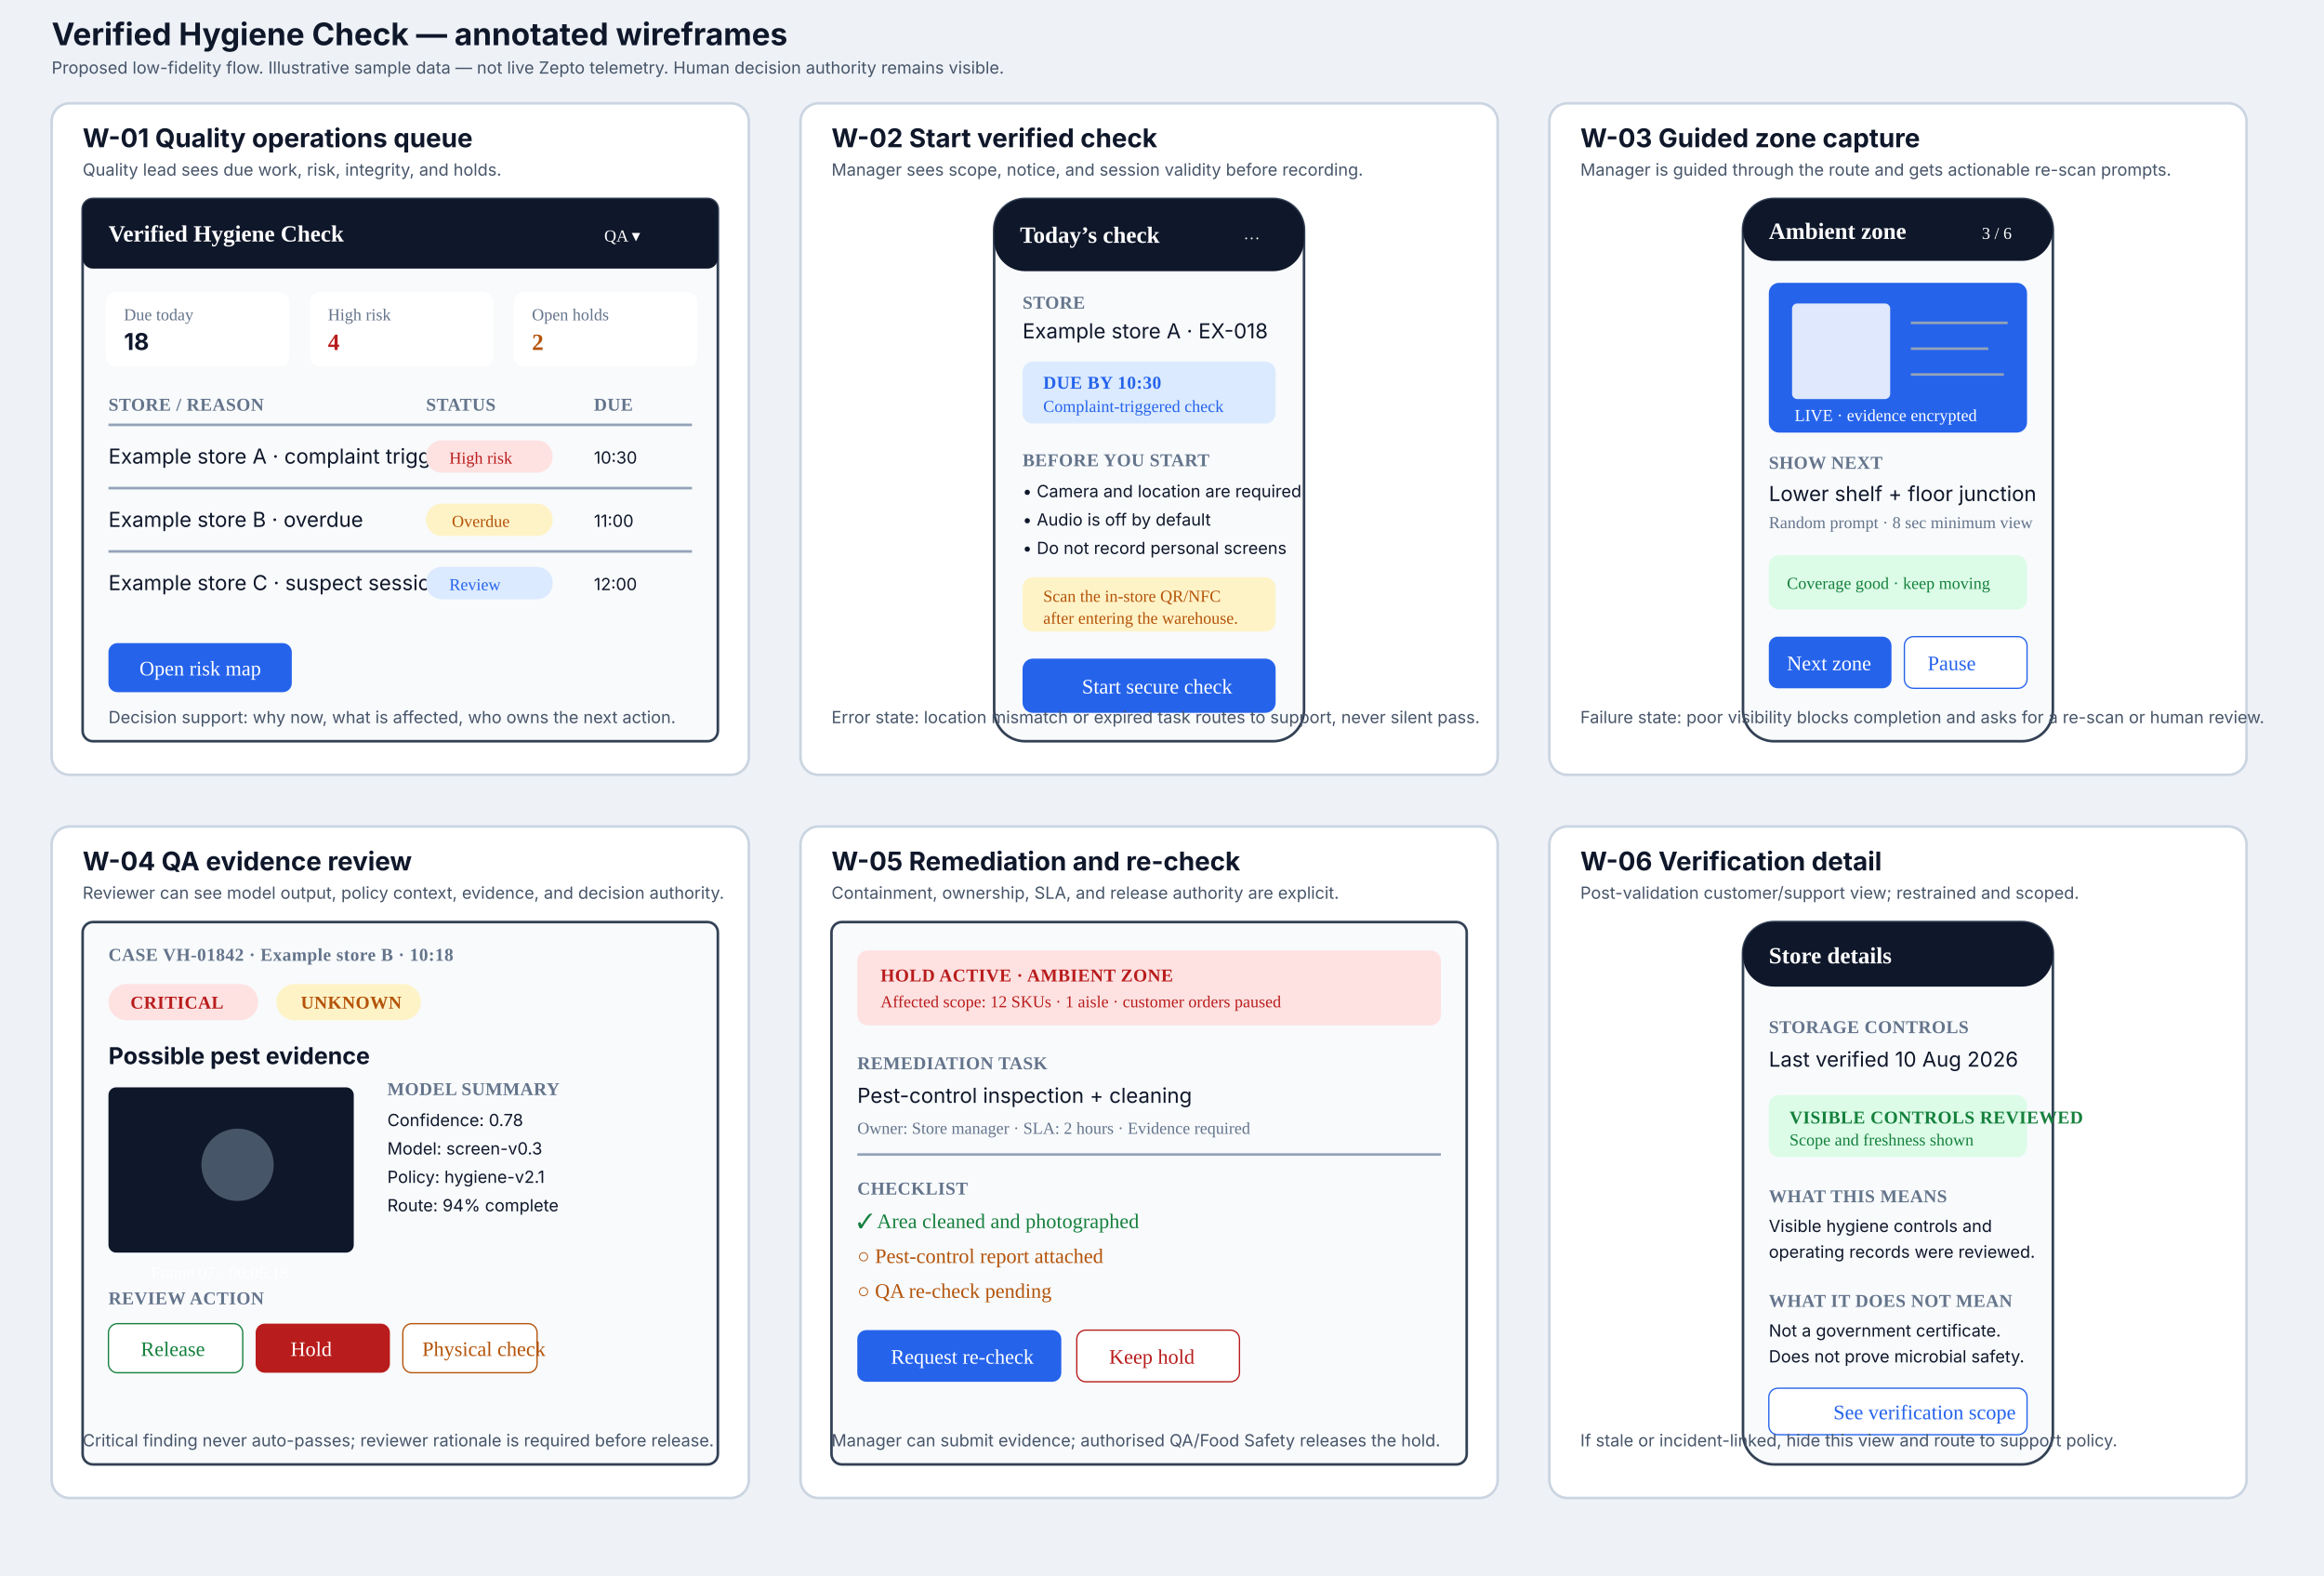
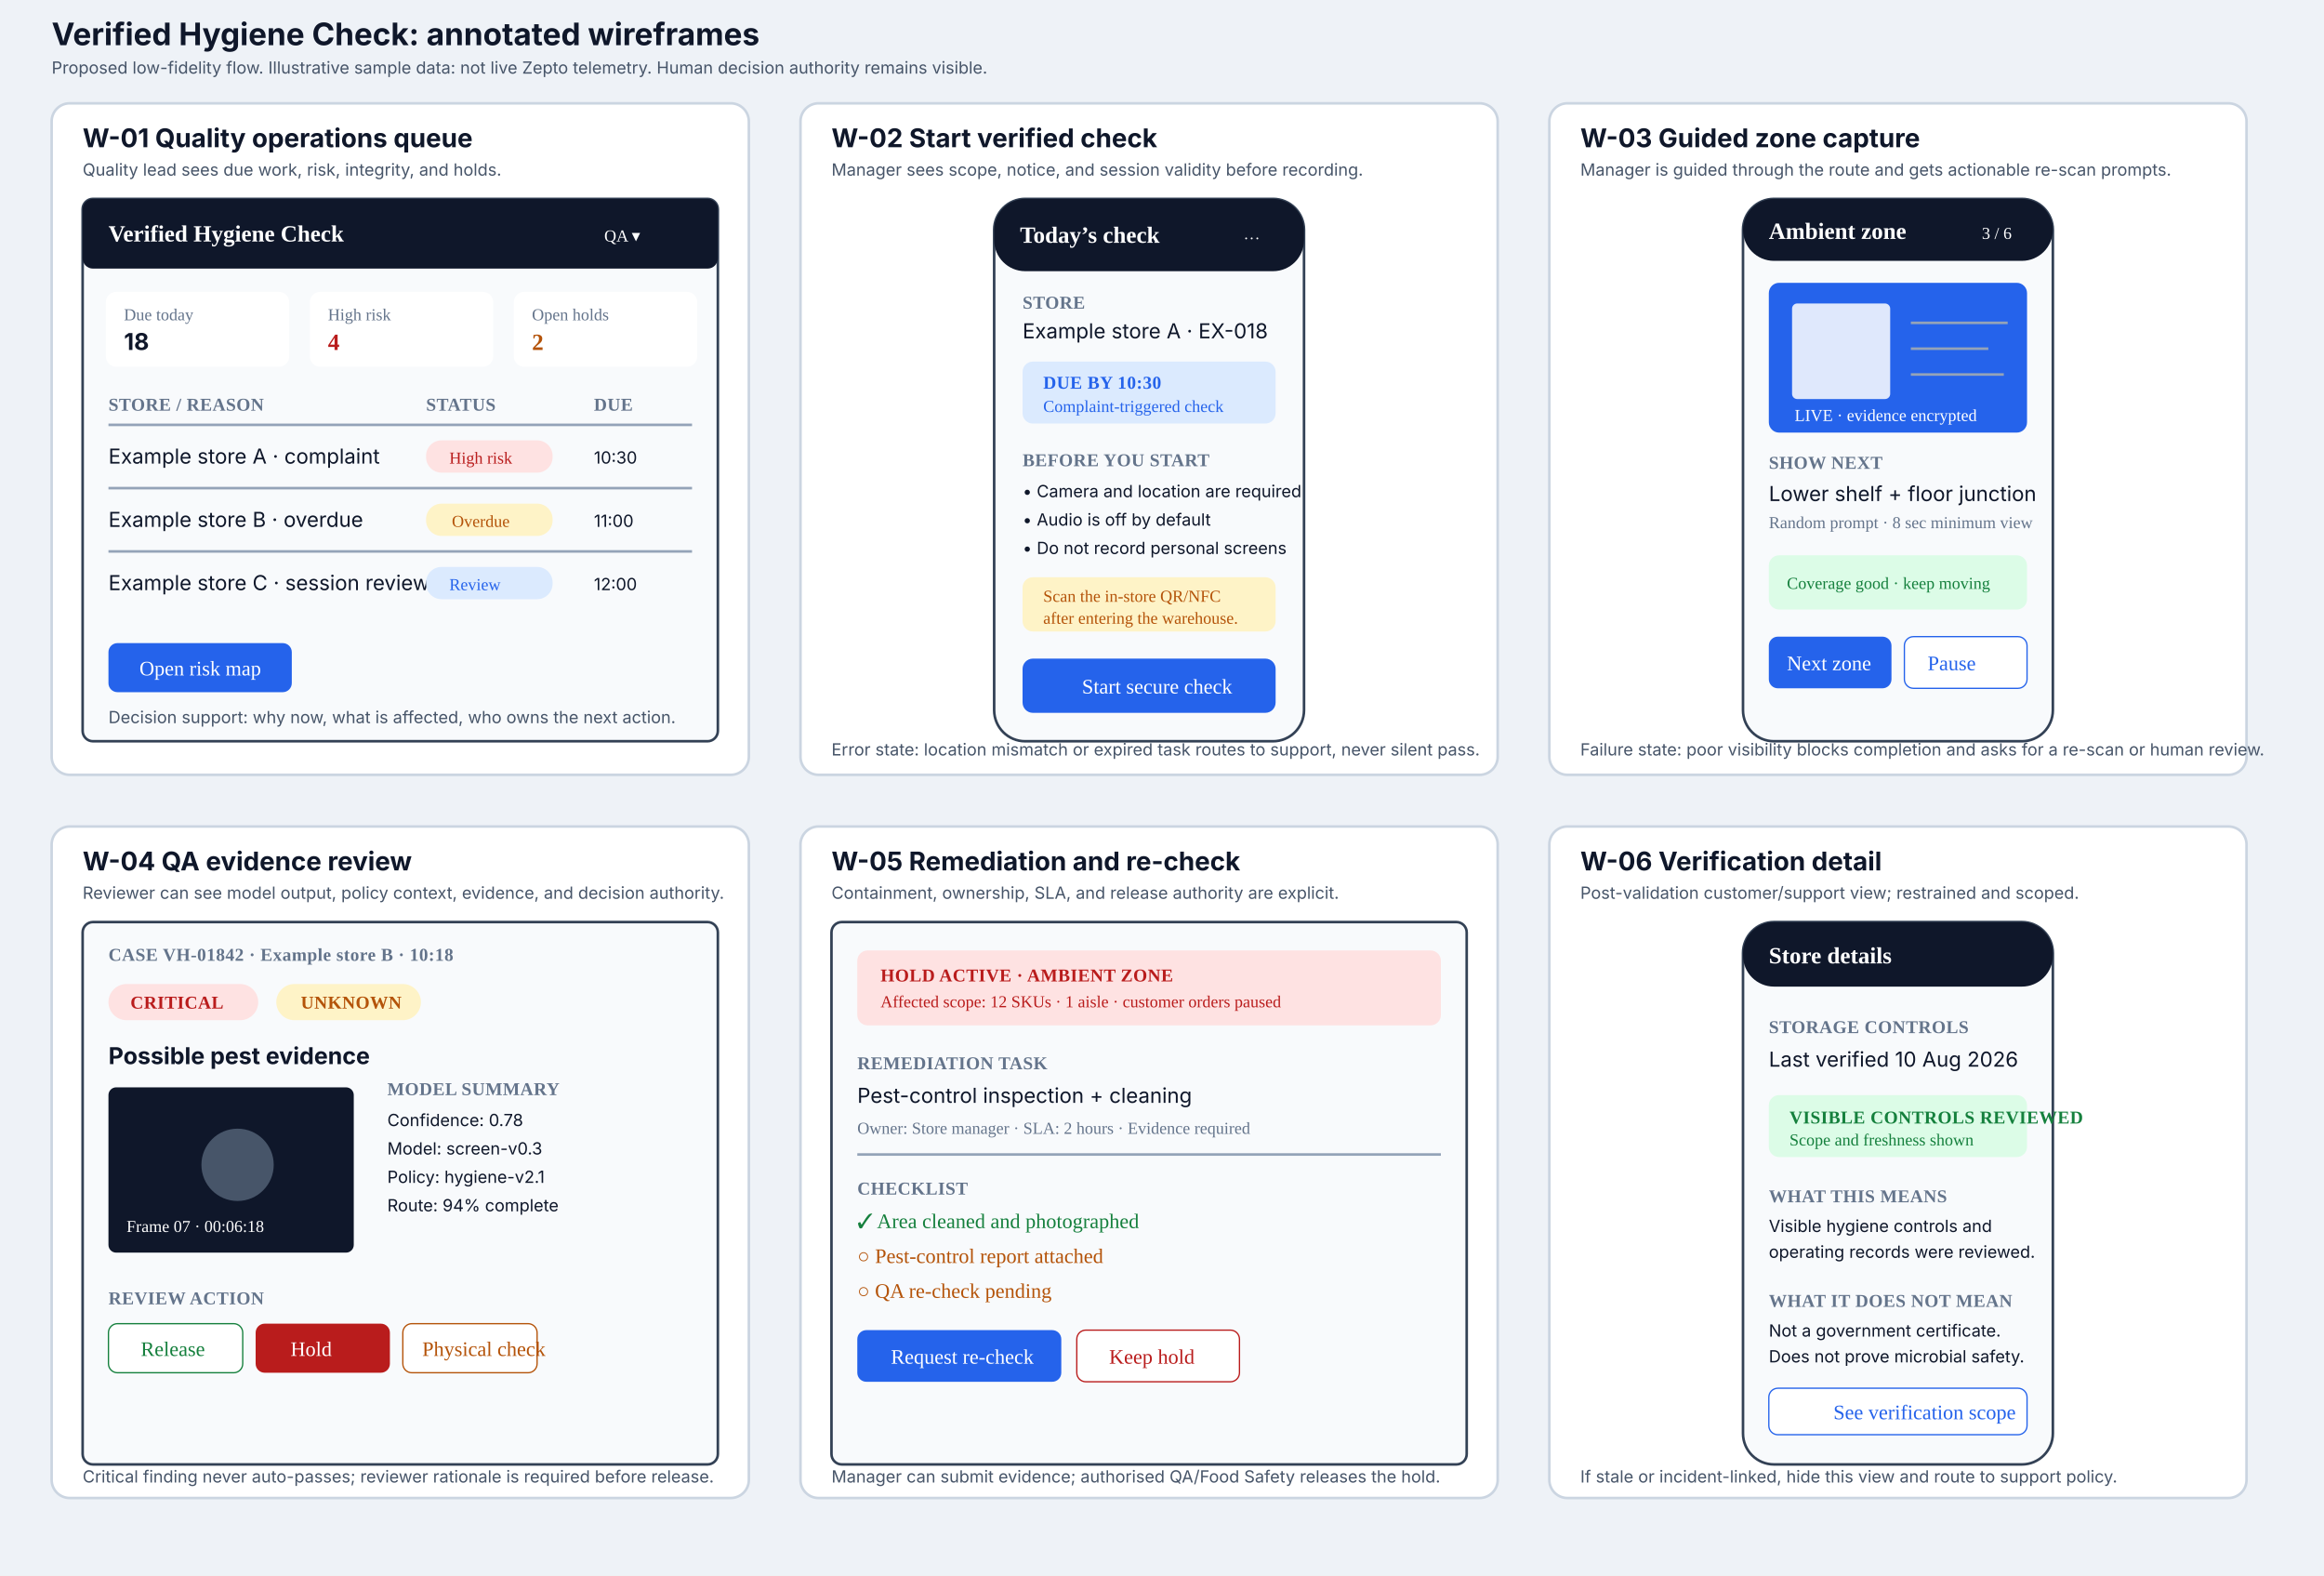
<svg xmlns="http://www.w3.org/2000/svg" width="1800" height="1220" viewBox="0 0 1800 1220" role="img" aria-labelledby="title desc">
  <style>
    .canvas { fill: #eef2f7; }
    .panel { fill: #ffffff; stroke: #cbd5e1; stroke-width: 2; }
    .screen { fill: #f8fafc; stroke: #334155; stroke-width: 2; }
    .line { stroke: #94a3b8; stroke-width: 2; }
    .dark { fill: #0f172a; }
    .muted { fill: #64748b; }
    .blue { fill: #2563eb; }
    .blue-soft { fill: #dbeafe; }
    .green { fill: #15803d; }
    .green-soft { fill: #dcfce7; }
    .amber { fill: #b45309; }
    .amber-soft { fill: #fef3c7; }
    .red { fill: #b91c1c; }
    .red-soft { fill: #fee2e2; }
    .white { fill: #ffffff; }
    .text { fill: #0f172a; font-family: Inter, Arial, sans-serif; }
    .small { font-size: 13px; }
    .body { font-size: 16px; }
    .label { font-size: 14px; font-weight: 700; letter-spacing: .3px; }
    .title { font-size: 18px; font-weight: 700; }
    .panel-title { font-size: 20px; font-weight: 700; }
    .caption { font-size: 13px; fill: #475569; font-family: Inter, Arial, sans-serif; }
  </style>
  <rect class="canvas" x="0" y="0" width="1800" height="1220" />
-   <text class="text" x="40" y="35" font-size="24" font-weight="700">Verified Hygiene Check — annotated wireframes</text>
-   <text class="caption" x="40" y="57">Proposed low-fidelity flow. Illustrative sample data — not live Zepto telemetry. Human decision authority remains visible.</text>
+   <text class="text" x="40" y="35" font-size="24" font-weight="700">Verified Hygiene Check: annotated wireframes</text>
+   <text class="caption" x="40" y="57">Proposed low-fidelity flow. Illustrative sample data: not live Zepto telemetry. Human decision authority remains visible.</text>
  <g>
    <rect class="panel" x="40" y="80" width="540" height="520" rx="14" />
    <text class="text panel-title" x="64" y="114">W-01 Quality operations queue</text>
    <text class="caption" x="64" y="136">Quality lead sees due work, risk, integrity, and holds.</text>
    <rect class="screen" x="64" y="154" width="492" height="420" rx="8" />
    <rect class="dark" x="64" y="154" width="492" height="54" rx="8" />
    <text class="white title" x="84" y="187">Verified Hygiene Check</text>
    <text class="white small" x="468" y="187">QA ▾</text>
    <rect class="white" x="82" y="226" width="142" height="58" rx="8" />
    <text class="muted small" x="96" y="248">Due today</text>
    <text class="text title" x="96" y="271">18</text>
    <rect class="white" x="240" y="226" width="142" height="58" rx="8" />
    <text class="muted small" x="254" y="248">High risk</text>
    <text class="red title" x="254" y="271">4</text>
    <rect class="white" x="398" y="226" width="142" height="58" rx="8" />
    <text class="muted small" x="412" y="248">Open holds</text>
    <text class="amber title" x="412" y="271">2</text>
    <text class="muted label" x="84" y="318">STORE / REASON</text>
    <text class="muted label" x="330" y="318">STATUS</text>
    <text class="muted label" x="460" y="318">DUE</text>
    <line class="line" x1="84" y1="329" x2="536" y2="329" />
-     <text class="text body" x="84" y="359">Example store A · complaint trigger</text>
+     <text class="text body" x="84" y="359">Example store A · complaint</text>
    <rect class="red-soft" x="330" y="341" width="98" height="25" rx="12" />
    <text class="red small" x="348" y="359">High risk</text>
    <text class="text small" x="460" y="359">10:30</text>
    <line class="line" x1="84" y1="378" x2="536" y2="378" />
    <text class="text body" x="84" y="408">Example store B · overdue</text>
    <rect class="amber-soft" x="330" y="390" width="98" height="25" rx="12" />
    <text class="amber small" x="350" y="408">Overdue</text>
    <text class="text small" x="460" y="408">11:00</text>
    <line class="line" x1="84" y1="427" x2="536" y2="427" />
-     <text class="text body" x="84" y="457">Example store C · suspect session</text>
+     <text class="text body" x="84" y="457">Example store C · session review</text>
    <rect class="blue-soft" x="330" y="439" width="98" height="25" rx="12" />
    <text class="blue small" x="348" y="457">Review</text>
    <text class="text small" x="460" y="457">12:00</text>
    <rect class="blue" x="84" y="498" width="142" height="38" rx="7" />
    <text class="white body" x="108" y="523">Open risk map</text>
    <text class="caption" x="84" y="560">Decision support: why now, what is affected, who owns the next action.</text>
  </g>
  <g>
    <rect class="panel" x="620" y="80" width="540" height="520" rx="14" />
    <text class="text panel-title" x="644" y="114">W-02 Start verified check</text>
    <text class="caption" x="644" y="136">Manager sees scope, notice, and session validity before recording.</text>
    <rect class="screen" x="770" y="154" width="240" height="420" rx="24" />
    <rect class="dark" x="770" y="154" width="240" height="56" rx="24" />
    <text class="white title" x="790" y="188">Today’s check</text>
    <text class="white small" x="963" y="188">⋯</text>
    <text class="muted label" x="792" y="239">STORE</text>
    <text class="text body" x="792" y="262">Example store A · EX-018</text>
    <rect class="blue-soft" x="792" y="280" width="196" height="48" rx="8" />
    <text class="blue label" x="808" y="301">DUE BY 10:30</text>
    <text class="blue small" x="808" y="319">Complaint-triggered check</text>
    <text class="muted label" x="792" y="361">BEFORE YOU START</text>
    <text class="text small" x="792" y="385">• Camera and location are required</text>
    <text class="text small" x="792" y="407">• Audio is off by default</text>
    <text class="text small" x="792" y="429">• Do not record personal screens</text>
    <rect class="amber-soft" x="792" y="447" width="196" height="42" rx="8" />
    <text class="amber small" x="808" y="466">Scan the in-store QR/NFC</text>
    <text class="amber small" x="808" y="483">after entering the warehouse.</text>
    <rect class="blue" x="792" y="510" width="196" height="42" rx="8" />
    <text class="white body" x="838" y="537">Start secure check</text>
-     <text class="caption" x="644" y="560">Error state: location mismatch or expired task routes to support, never silent pass.</text>
+     <text class="caption" x="644" y="585">Error state: location mismatch or expired task routes to support, never silent pass.</text>
  </g>
  <g>
    <rect class="panel" x="1200" y="80" width="540" height="520" rx="14" />
    <text class="text panel-title" x="1224" y="114">W-03 Guided zone capture</text>
    <text class="caption" x="1224" y="136">Manager is guided through the route and gets actionable re-scan prompts.</text>
    <rect class="screen" x="1350" y="154" width="240" height="420" rx="24" />
    <rect class="dark" x="1350" y="154" width="240" height="48" rx="24" />
    <text class="white title" x="1370" y="185">Ambient zone</text>
    <text class="white small" x="1535" y="185">3 / 6</text>
    <rect class="blue" x="1370" y="219" width="200" height="116" rx="8" />
    <rect class="white" x="1388" y="235" width="76" height="74" rx="4" opacity=".85" />
    <line class="line" x1="1480" y1="250" x2="1555" y2="250" />
    <line class="line" x1="1480" y1="270" x2="1540" y2="270" />
    <line class="line" x1="1480" y1="290" x2="1552" y2="290" />
    <text class="white small" x="1390" y="326">LIVE · evidence encrypted</text>
    <text class="muted label" x="1370" y="363">SHOW NEXT</text>
    <text class="text body" x="1370" y="388">Lower shelf + floor junction</text>
    <text class="muted small" x="1370" y="409">Random prompt · 8 sec minimum view</text>
    <rect class="green-soft" x="1370" y="430" width="200" height="42" rx="8" />
    <text class="green small" x="1384" y="456">Coverage good · keep moving</text>
    <rect class="blue" x="1370" y="493" width="95" height="40" rx="7" />
    <text class="white body" x="1384" y="519">Next zone</text>
    <rect class="white" x="1475" y="493" width="95" height="40" rx="7" stroke="#2563eb" />
    <text class="blue body" x="1493" y="519">Pause</text>
-     <text class="caption" x="1224" y="560">Failure state: poor visibility blocks completion and asks for a re-scan or human review.</text>
+     <text class="caption" x="1224" y="585">Failure state: poor visibility blocks completion and asks for a re-scan or human review.</text>
  </g>
  <g>
    <rect class="panel" x="40" y="640" width="540" height="520" rx="14" />
    <text class="text panel-title" x="64" y="674">W-04 QA evidence review</text>
    <text class="caption" x="64" y="696">Reviewer can see model output, policy context, evidence, and decision authority.</text>
    <rect class="screen" x="64" y="714" width="492" height="420" rx="8" />
    <text class="muted label" x="84" y="744">CASE VH-01842 · Example store B · 10:18</text>
    <rect class="red-soft" x="84" y="762" width="116" height="28" rx="14" />
    <text class="red label" x="101" y="781">CRITICAL</text>
    <rect class="amber-soft" x="214" y="762" width="112" height="28" rx="14" />
    <text class="amber label" x="233" y="781">UNKNOWN</text>
    <text class="text title" x="84" y="824">Possible pest evidence</text>
    <rect class="dark" x="84" y="842" width="190" height="128" rx="6" />
    <circle cx="184" cy="902" r="28" fill="#475569" />
-     <text class="white small" x="117" y="990">Frame 07 · 00:06:18</text>
+     <text class="white small" x="98" y="954">Frame 07 · 00:06:18</text>
    <text class="muted label" x="300" y="848">MODEL SUMMARY</text>
    <text class="text small" x="300" y="872">Confidence: 0.78</text>
    <text class="text small" x="300" y="894">Model: screen-v0.3</text>
    <text class="text small" x="300" y="916">Policy: hygiene-v2.1</text>
    <text class="text small" x="300" y="938">Route: 94% complete</text>
    <text class="muted label" x="84" y="1010">REVIEW ACTION</text>
    <rect class="white" x="84" y="1025" width="104" height="38" rx="7" stroke="#15803d" />
    <text class="green body" x="109" y="1050">Release</text>
    <rect class="red" x="198" y="1025" width="104" height="38" rx="7" />
    <text class="white body" x="225" y="1050">Hold</text>
    <rect class="white" x="312" y="1025" width="104" height="38" rx="7" stroke="#b45309" />
    <text class="amber body" x="327" y="1050">Physical check</text>
-     <text class="caption" x="64" y="1120">Critical finding never auto-passes; reviewer rationale is required before release.</text>
+     <text class="caption" x="64" y="1148">Critical finding never auto-passes; reviewer rationale is required before release.</text>
  </g>
  <g>
    <rect class="panel" x="620" y="640" width="540" height="520" rx="14" />
    <text class="text panel-title" x="644" y="674">W-05 Remediation and re-check</text>
    <text class="caption" x="644" y="696">Containment, ownership, SLA, and release authority are explicit.</text>
    <rect class="screen" x="644" y="714" width="492" height="420" rx="8" />
    <rect class="red-soft" x="664" y="736" width="452" height="58" rx="8" />
    <text class="red label" x="682" y="760">HOLD ACTIVE · AMBIENT ZONE</text>
    <text class="red small" x="682" y="780">Affected scope: 12 SKUs · 1 aisle · customer orders paused</text>
    <text class="muted label" x="664" y="828">REMEDIATION TASK</text>
    <text class="text body" x="664" y="854">Pest-control inspection + cleaning</text>
    <text class="muted small" x="664" y="878">Owner: Store manager · SLA: 2 hours · Evidence required</text>
    <line class="line" x1="664" y1="894" x2="1116" y2="894" />
    <text class="muted label" x="664" y="925">CHECKLIST</text>
    <text class="green body" x="664" y="951">✓ Area cleaned and photographed</text>
    <text class="amber body" x="664" y="978">○ Pest-control report attached</text>
    <text class="amber body" x="664" y="1005">○ QA re-check pending</text>
    <rect class="blue" x="664" y="1030" width="158" height="40" rx="7" />
    <text class="white body" x="690" y="1056">Request re-check</text>
    <rect class="white" x="834" y="1030" width="126" height="40" rx="7" stroke="#b91c1c" />
    <text class="red body" x="859" y="1056">Keep hold</text>
-     <text class="caption" x="644" y="1120">Manager can submit evidence; authorised QA/Food Safety releases the hold.</text>
+     <text class="caption" x="644" y="1148">Manager can submit evidence; authorised QA/Food Safety releases the hold.</text>
  </g>
  <g>
    <rect class="panel" x="1200" y="640" width="540" height="520" rx="14" />
    <text class="text panel-title" x="1224" y="674">W-06 Verification detail</text>
    <text class="caption" x="1224" y="696">Post-validation customer/support view; restrained and scoped.</text>
    <rect class="screen" x="1350" y="714" width="240" height="420" rx="24" />
    <rect class="dark" x="1350" y="714" width="240" height="50" rx="24" />
    <text class="white title" x="1370" y="746">Store details</text>
    <text class="muted label" x="1370" y="800">STORAGE CONTROLS</text>
    <text class="text body" x="1370" y="826">Last verified 10 Aug 2026</text>
    <rect class="green-soft" x="1370" y="848" width="200" height="48" rx="8" />
    <text class="green label" x="1386" y="870">VISIBLE CONTROLS REVIEWED</text>
    <text class="green small" x="1386" y="887">Scope and freshness shown</text>
    <text class="muted label" x="1370" y="931">WHAT THIS MEANS</text>
    <text class="text small" x="1370" y="954">Visible hygiene controls and</text>
    <text class="text small" x="1370" y="974">operating records were reviewed.</text>
    <text class="muted label" x="1370" y="1012">WHAT IT DOES NOT MEAN</text>
    <text class="text small" x="1370" y="1035">Not a government certificate.</text>
    <text class="text small" x="1370" y="1055">Does not prove microbial safety.</text>
    <rect class="white" x="1370" y="1075" width="200" height="36" rx="7" stroke="#2563eb" />
    <text class="blue body" x="1420" y="1099">See verification scope</text>
-     <text class="caption" x="1224" y="1120">If stale or incident-linked, hide this view and route to support policy.</text>
+     <text class="caption" x="1224" y="1148">If stale or incident-linked, hide this view and route to support policy.</text>
  </g>
</svg>
